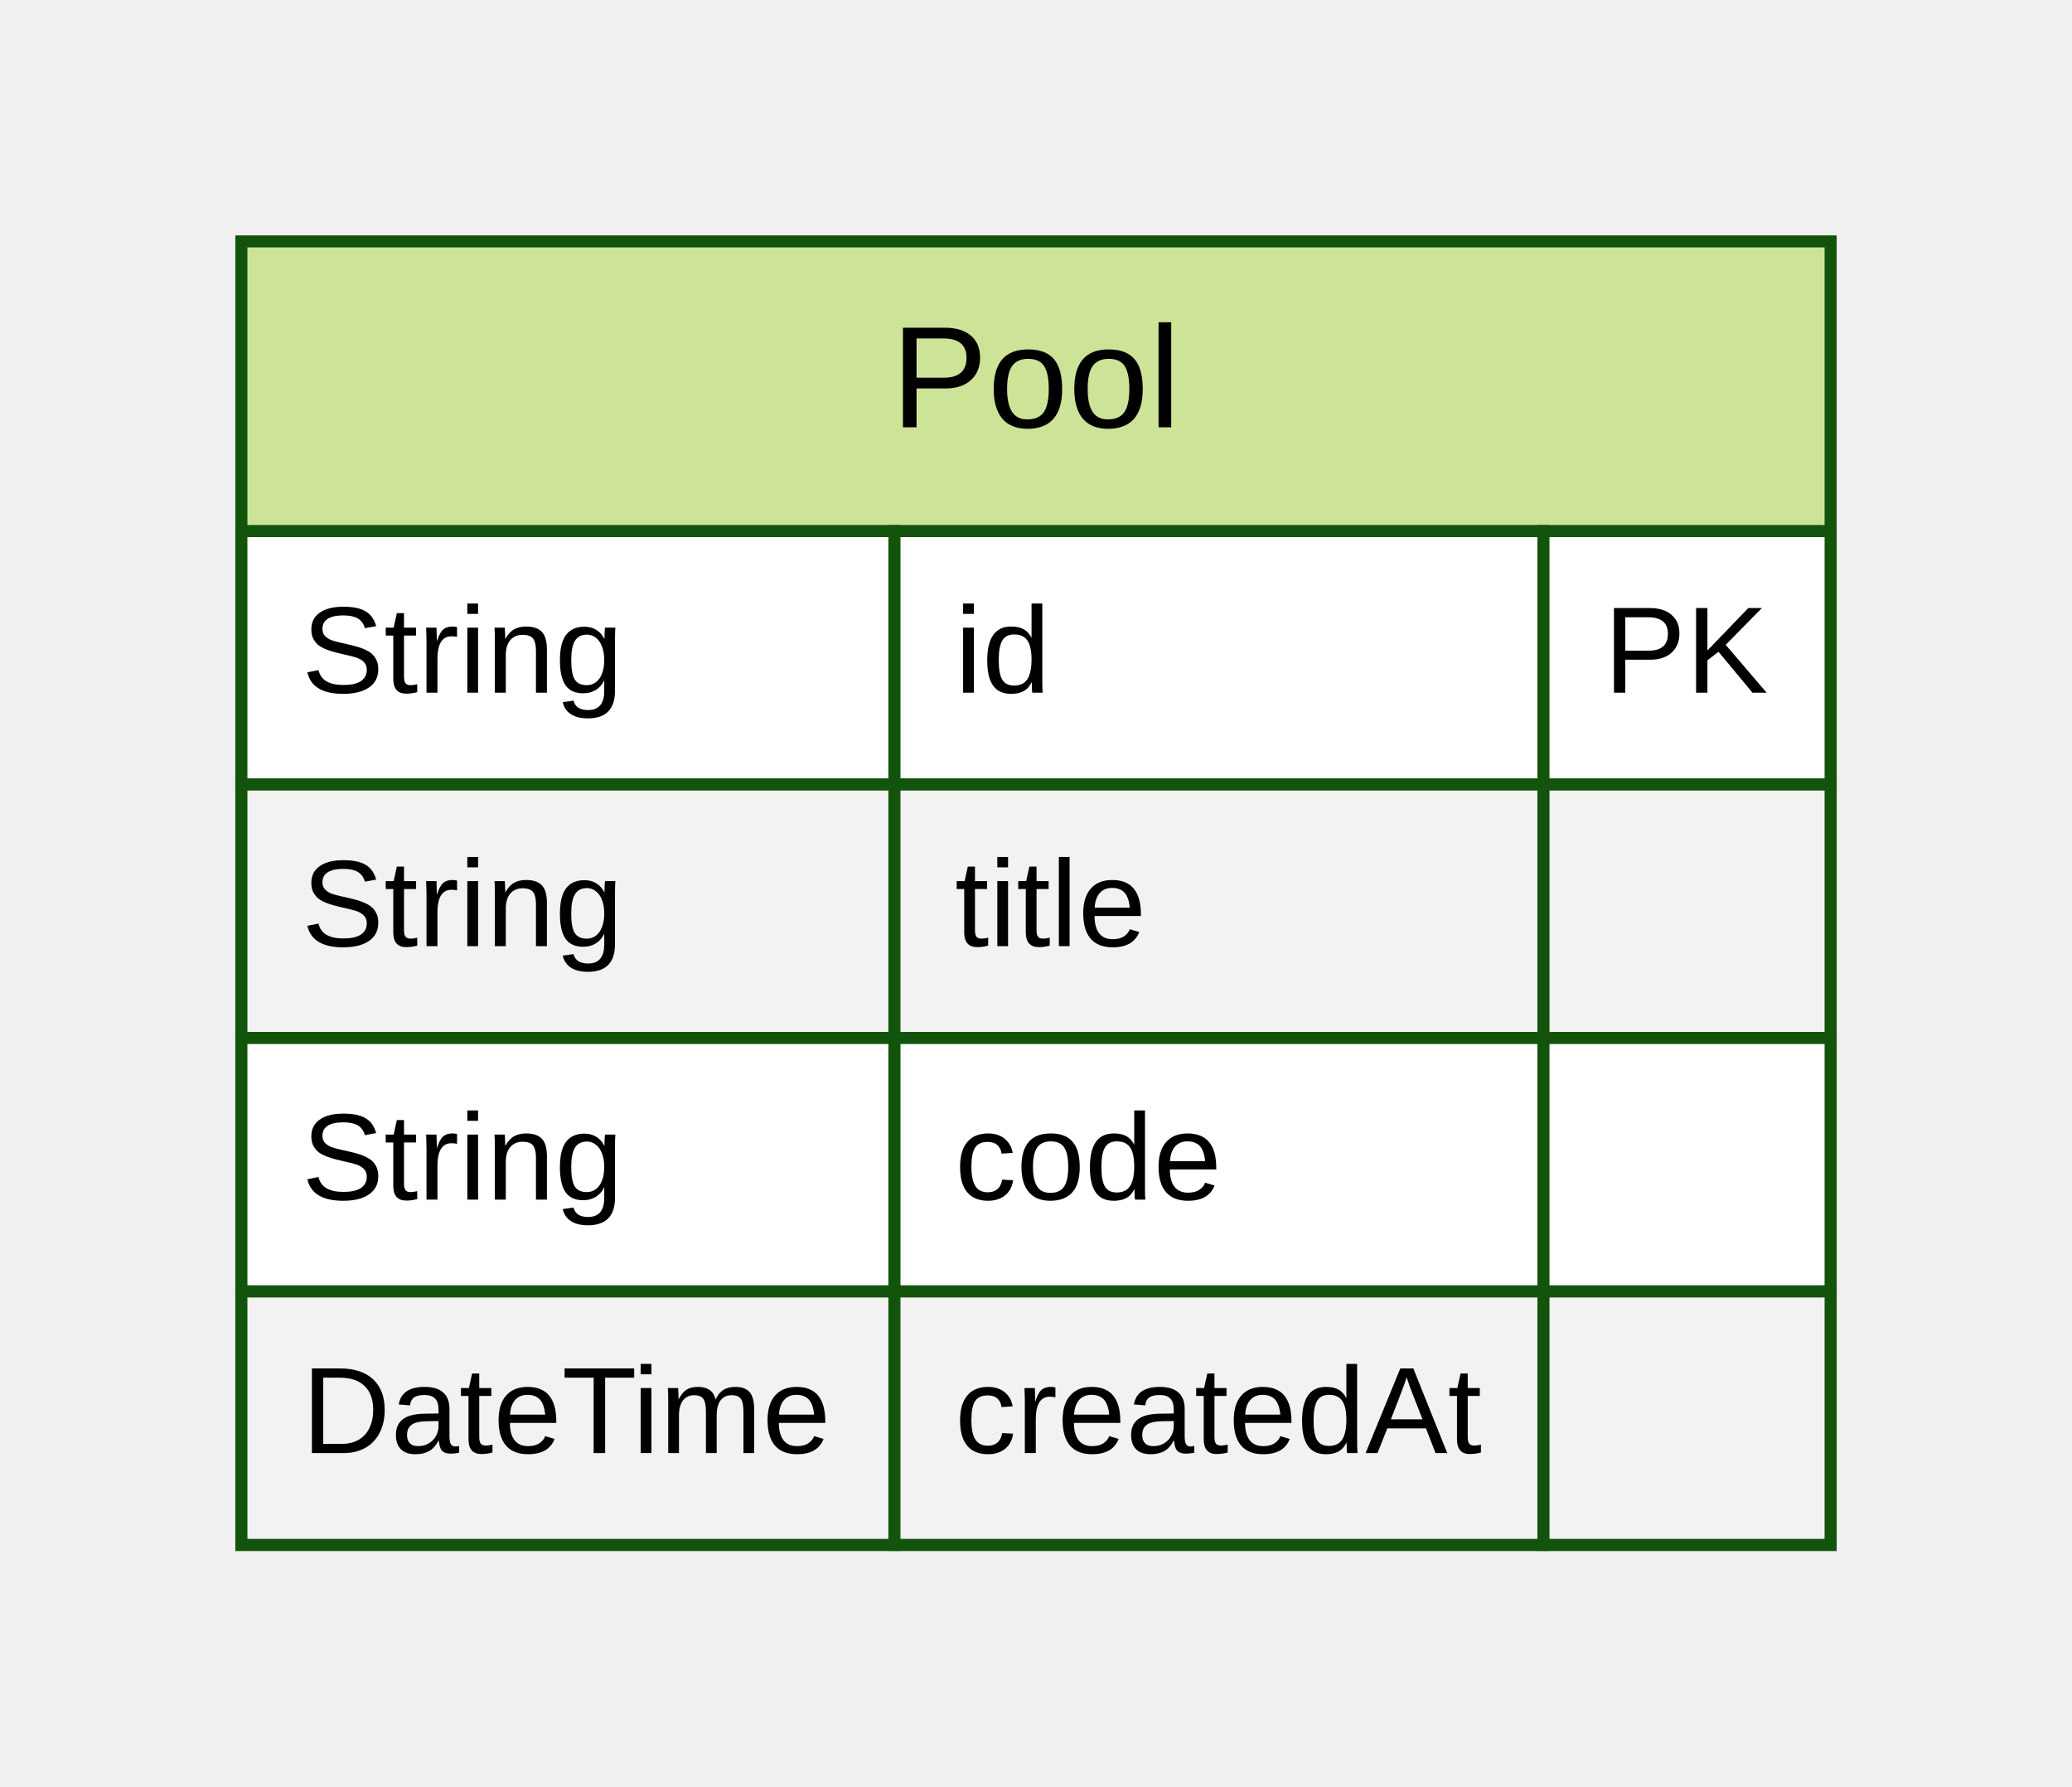
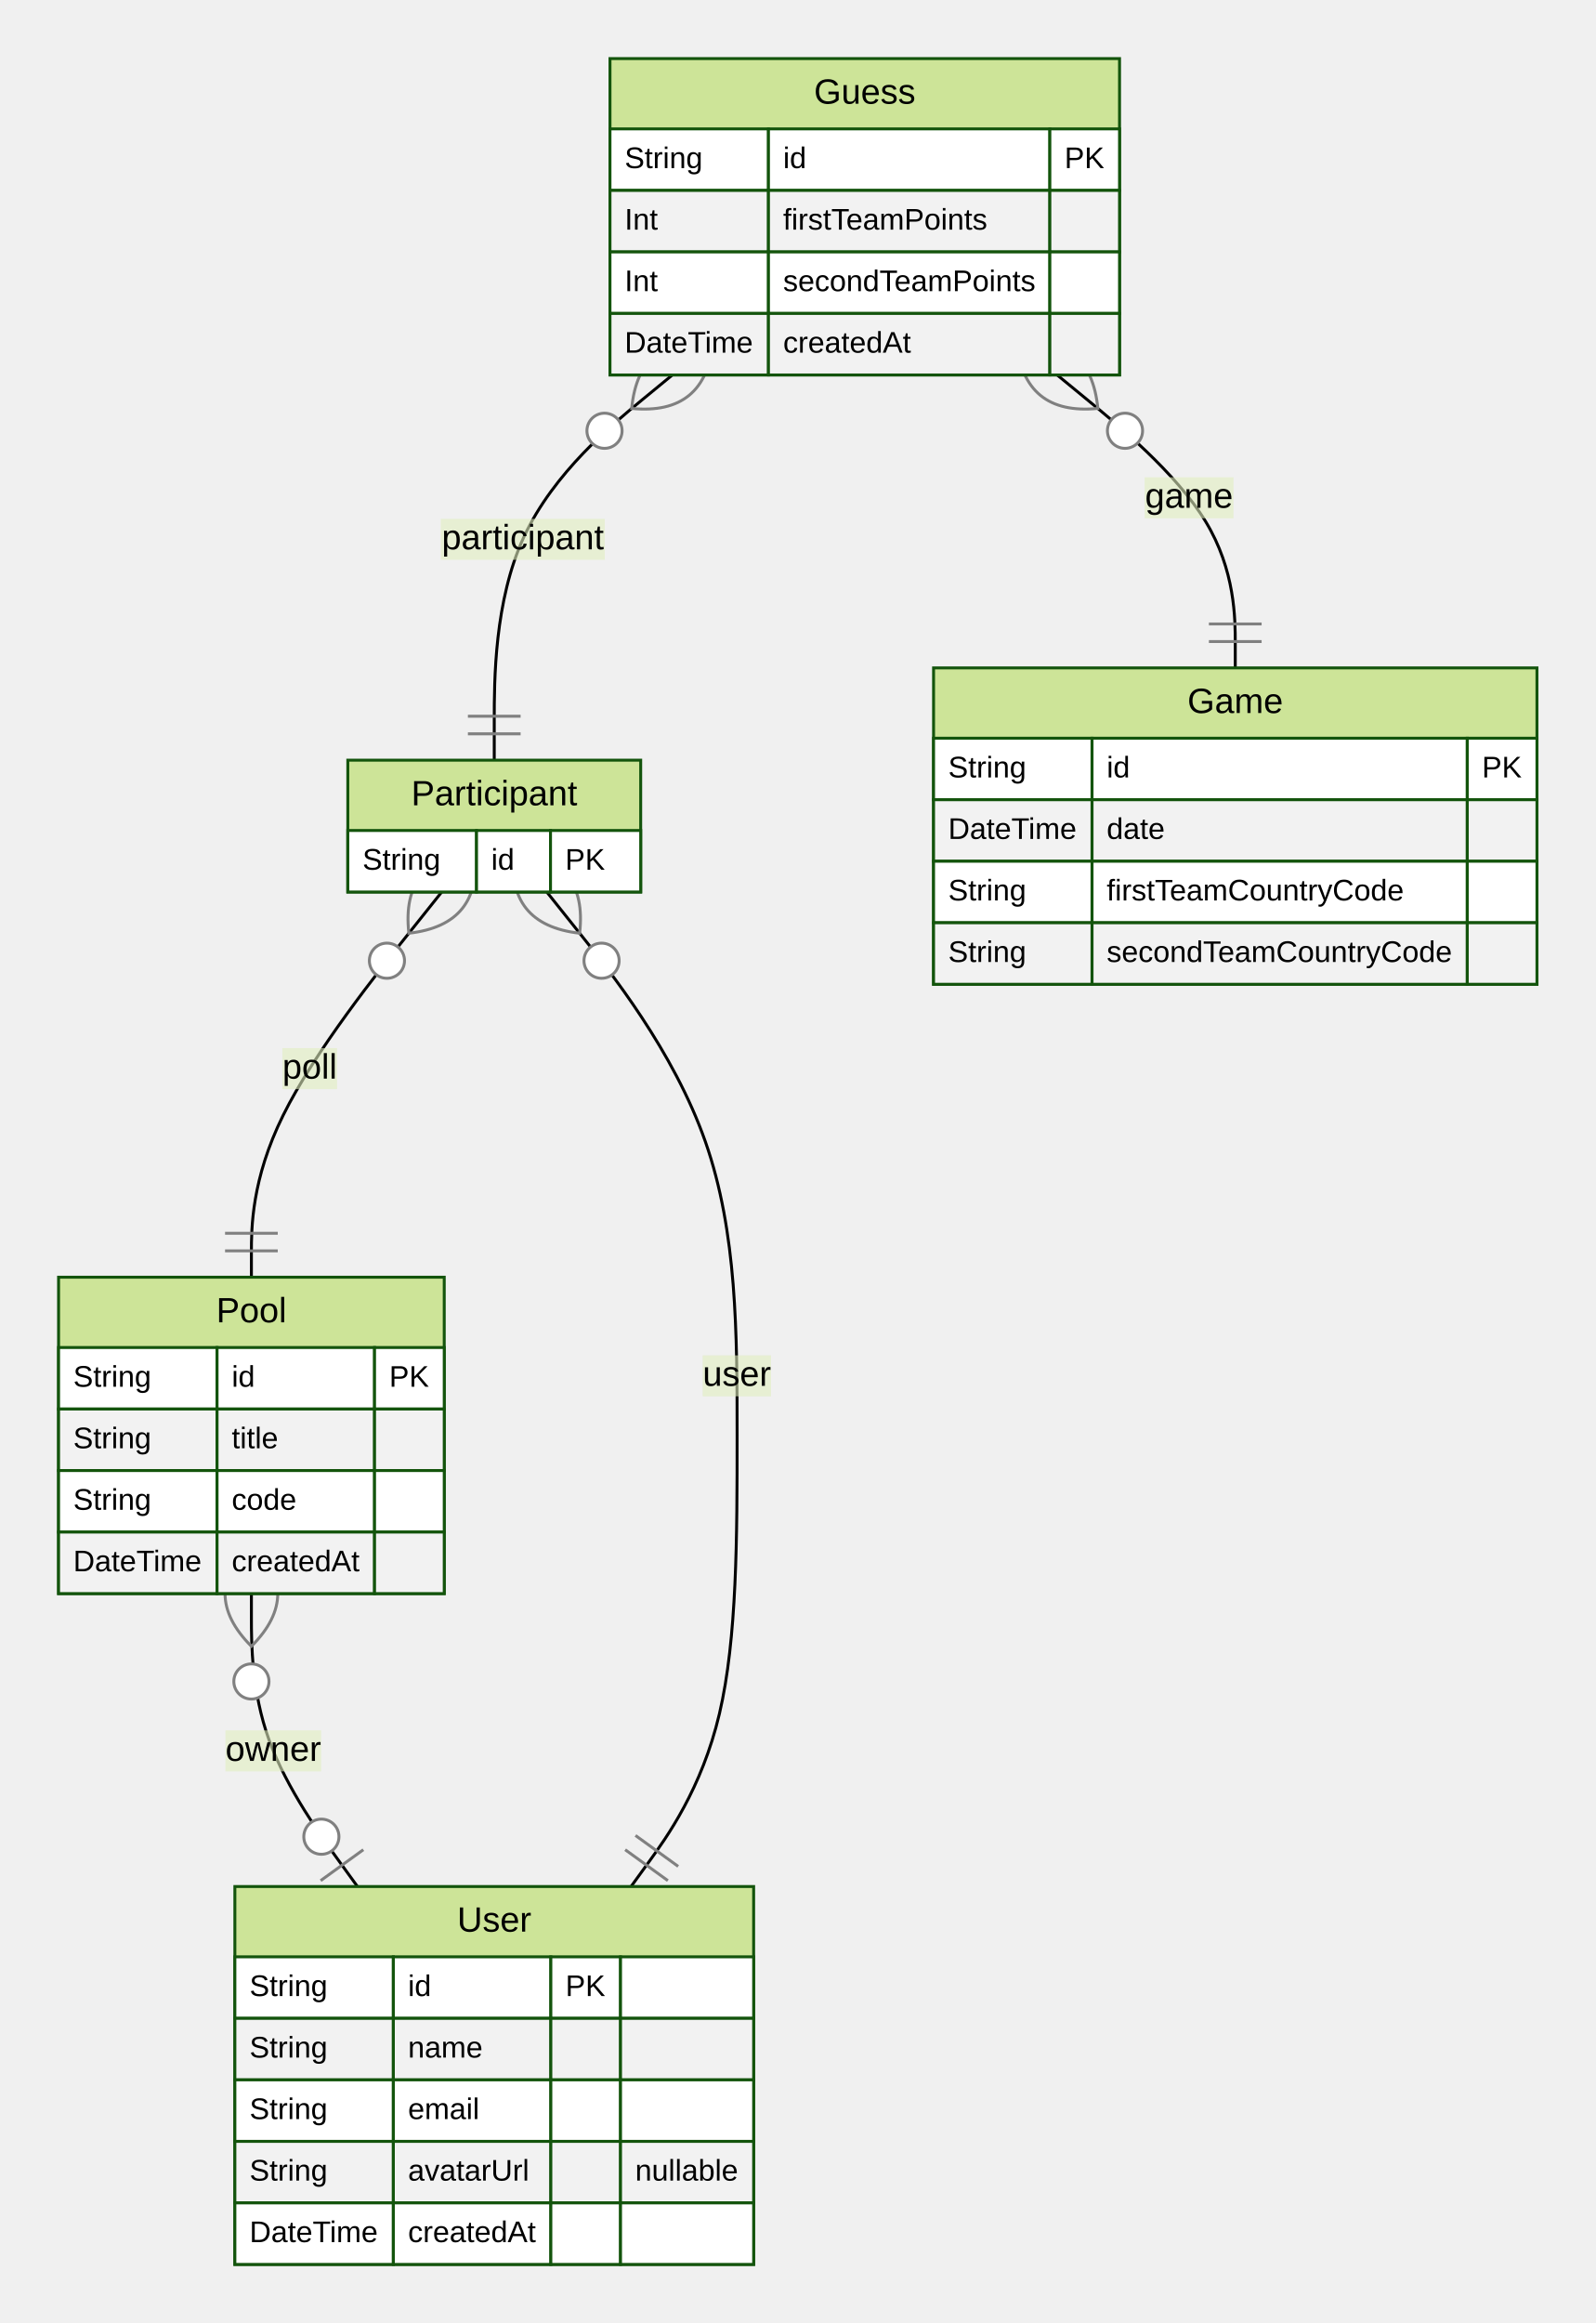
- <svg xmlns="http://www.w3.org/2000/svg" aria-labelledby="chart-title-mermaid-0 chart-desc-mermaid-0" role="img" viewBox="0 0 171.683 148" style="max-width: 171.683px; background-color: white;" width="100%" id="mermaid-0">
+ <svg xmlns="http://www.w3.org/2000/svg" aria-labelledby="chart-title-mermaid-0 chart-desc-mermaid-0" role="img" viewBox="0 0 544.791 793" style="max-width: 544.791px; background-color: white;" width="100%" id="mermaid-0">
  <style>#mermaid-0 {font-family:"trebuchet ms",verdana,arial,sans-serif;font-size:16px;fill:#000000;}#mermaid-0 .error-icon{fill:#552222;}#mermaid-0 .error-text{fill:#552222;stroke:#552222;}#mermaid-0 .edge-thickness-normal{stroke-width:2px;}#mermaid-0 .edge-thickness-thick{stroke-width:3.5px;}#mermaid-0 .edge-pattern-solid{stroke-dasharray:0;}#mermaid-0 .edge-pattern-dashed{stroke-dasharray:3;}#mermaid-0 .edge-pattern-dotted{stroke-dasharray:2;}#mermaid-0 .marker{fill:#000000;stroke:#000000;}#mermaid-0 .marker.cross{stroke:#000000;}#mermaid-0 svg{font-family:"trebuchet ms",verdana,arial,sans-serif;font-size:16px;}#mermaid-0 .entityBox{fill:#cde498;stroke:#13540c;}#mermaid-0 .attributeBoxOdd{fill:#ffffff;stroke:#13540c;}#mermaid-0 .attributeBoxEven{fill:#f2f2f2;stroke:#13540c;}#mermaid-0 .relationshipLabelBox{fill:hsl(78.158, 58.462%, 84.51%);opacity:0.7;background-color:hsl(78.158, 58.462%, 84.51%);}#mermaid-0 .relationshipLabelBox rect{opacity:0.5;}#mermaid-0 .relationshipLine{stroke:#000000;}#mermaid-0 :root{--mermaid-font-family:"trebuchet ms",verdana,arial,sans-serif;}</style>
  <g />
  <defs>
    <marker orient="auto" markerHeight="18" markerWidth="18" refY="9" refX="0" id="ONLY_ONE_START">
      <path d="M9,0 L9,18 M15,0 L15,18" fill="none" stroke="gray" />
    </marker>
  </defs>
  <defs>
    <marker orient="auto" markerHeight="18" markerWidth="18" refY="9" refX="18" id="ONLY_ONE_END">
      <path d="M3,0 L3,18 M9,0 L9,18" fill="none" stroke="gray" />
    </marker>
  </defs>
  <defs>
    <marker orient="auto" markerHeight="18" markerWidth="30" refY="9" refX="0" id="ZERO_OR_ONE_START">
      <circle r="6" cy="9" cx="21" fill="white" stroke="gray" />
      <path d="M9,0 L9,18" fill="none" stroke="gray" />
    </marker>
  </defs>
  <defs>
    <marker orient="auto" markerHeight="18" markerWidth="30" refY="9" refX="30" id="ZERO_OR_ONE_END">
      <circle r="6" cy="9" cx="9" fill="white" stroke="gray" />
      <path d="M21,0 L21,18" fill="none" stroke="gray" />
    </marker>
  </defs>
  <defs>
    <marker orient="auto" markerHeight="36" markerWidth="45" refY="18" refX="18" id="ONE_OR_MORE_START">
      <path d="M0,18 Q 18,0 36,18 Q 18,36 0,18 M42,9 L42,27" fill="none" stroke="gray" />
    </marker>
  </defs>
  <defs>
    <marker orient="auto" markerHeight="36" markerWidth="45" refY="18" refX="27" id="ONE_OR_MORE_END">
      <path d="M3,9 L3,27 M9,18 Q27,0 45,18 Q27,36 9,18" fill="none" stroke="gray" />
    </marker>
  </defs>
  <defs>
    <marker orient="auto" markerHeight="36" markerWidth="57" refY="18" refX="18" id="ZERO_OR_MORE_START">
      <circle r="6" cy="18" cx="48" fill="white" stroke="gray" />
      <path d="M0,18 Q18,0 36,18 Q18,36 0,18" fill="none" stroke="gray" />
    </marker>
  </defs>
  <defs>
    <marker orient="auto" markerHeight="36" markerWidth="57" refY="18" refX="39" id="ZERO_OR_MORE_END">
      <circle r="6" cy="18" cx="9" fill="white" stroke="gray" />
      <path d="M21,18 Q39,0 57,18 Q39,36 21,18" fill="none" stroke="gray" />
    </marker>
  </defs>
-   <g transform="translate(20,20 )" id="Pool">
+   <path marker-start="url(#ZERO_OR_MORE_START)" marker-end="url(#ZERO_OR_ONE_END)" fill="none" stroke="gray" d="M85.841,544L85.841,552.333C85.841,560.667,85.841,577.333,91.876,594C97.911,610.667,109.981,627.333,116.016,635.667L122.051,644" class="er relationshipLine" />
+   <path marker-start="url(#ZERO_OR_MORE_START)" marker-end="url(#ONLY_ONE_END)" fill="none" stroke="gray" d="M186.702,304.5L197.532,318.083C208.362,331.667,230.023,358.833,240.853,389.75C251.683,420.667,251.683,455.333,251.683,490C251.683,524.667,251.683,559.333,245.648,585C239.613,610.667,227.543,627.333,221.508,635.667L215.473,644" class="er relationshipLine" />
+   <path marker-start="url(#ZERO_OR_MORE_START)" marker-end="url(#ONLY_ONE_END)" fill="none" stroke="gray" d="M150.823,304.5L139.992,318.083C129.162,331.667,107.502,358.833,96.672,380.75C85.841,402.667,85.841,419.333,85.841,427.667L85.841,436" class="er relationshipLine" />
+   <path marker-start="url(#ZERO_OR_MORE_START)" marker-end="url(#ONLY_ONE_END)" fill="none" stroke="gray" d="M229.583,128L219.446,136.333C209.309,144.667,189.036,161.333,178.899,183.25C168.762,205.167,168.762,232.333,168.762,245.917L168.762,259.5" class="er relationshipLine" />
+   <path marker-start="url(#ZERO_OR_MORE_START)" marker-end="url(#ONLY_ONE_END)" fill="none" stroke="gray" d="M360.956,128L371.093,136.333C381.23,144.667,401.503,161.333,411.64,178C421.777,194.667,421.777,211.333,421.777,219.667L421.777,228" class="er relationshipLine" />
+   <g transform="translate(20,436 )" id="Pool">
    <rect height="108" width="131.683" y="0" x="0" stroke="gray" fill-opacity="100%" fill="honeydew" class="er entityBox" />
    <text transform="translate(65.84149,12)" style="font-family: &quot;trebuchet ms&quot;, verdana, arial, sans-serif;; font-size: 12px" text-anchor="middle" dominant-baseline="middle" y="0" x="0" id="entity-Pool" class="er entityLabel">Pool</text>
    <rect height="21" width="54.113" y="24" x="0" stroke="gray" fill-opacity="100%" fill="honeydew" class="er attributeBoxOdd" />
    <text transform="translate(5,34.5)" style="font-family: &quot;trebuchet ms&quot;, verdana, arial, sans-serif;; font-size: 10.2px" text-anchor="left" dominant-baseline="middle" y="0" x="0" id="entity-Pool-attr-1-type" class="er entityLabel">String</text>
    <rect height="21" width="53.775" y="24" x="54.113" stroke="gray" fill-opacity="100%" fill="honeydew" class="er attributeBoxOdd" />
    <text transform="translate(59.11313,34.5)" style="font-family: &quot;trebuchet ms&quot;, verdana, arial, sans-serif;; font-size: 10.2px" text-anchor="left" dominant-baseline="middle" y="0" x="0" id="entity-Pool-attr-1-name" class="er entityLabel">id</text>
    <rect height="21" width="23.795" y="24" x="107.888" stroke="gray" fill-opacity="100%" fill="honeydew" class="er attributeBoxOdd" />
    <text transform="translate(112.888,34.5)" style="font-family: &quot;trebuchet ms&quot;, verdana, arial, sans-serif;; font-size: 10.2px" text-anchor="left" dominant-baseline="middle" y="0" x="0" id="entity-Pool-attr-1-key" class="er entityLabel">PK</text>
    <rect height="21" width="54.113" y="45" x="0" stroke="gray" fill-opacity="100%" fill="honeydew" class="er attributeBoxEven" />
    <text transform="translate(5,55.5)" style="font-family: &quot;trebuchet ms&quot;, verdana, arial, sans-serif;; font-size: 10.2px" text-anchor="left" dominant-baseline="middle" y="0" x="0" id="entity-Pool-attr-2-type" class="er entityLabel">String</text>
    <rect height="21" width="53.775" y="45" x="54.113" stroke="gray" fill-opacity="100%" fill="honeydew" class="er attributeBoxEven" />
    <text transform="translate(59.11313,55.5)" style="font-family: &quot;trebuchet ms&quot;, verdana, arial, sans-serif;; font-size: 10.2px" text-anchor="left" dominant-baseline="middle" y="0" x="0" id="entity-Pool-attr-2-name" class="er entityLabel">title</text>
    <rect height="21" width="23.795" y="45" x="107.888" stroke="gray" fill-opacity="100%" fill="honeydew" class="er attributeBoxEven" />
    <text transform="translate(112.888,55.5)" style="font-family: &quot;trebuchet ms&quot;, verdana, arial, sans-serif;; font-size: 10.2px" text-anchor="left" dominant-baseline="middle" y="0" x="0" id="entity-Pool-attr-2-key" class="er entityLabel" />
    <rect height="21" width="54.113" y="66" x="0" stroke="gray" fill-opacity="100%" fill="honeydew" class="er attributeBoxOdd" />
    <text transform="translate(5,76.5)" style="font-family: &quot;trebuchet ms&quot;, verdana, arial, sans-serif;; font-size: 10.2px" text-anchor="left" dominant-baseline="middle" y="0" x="0" id="entity-Pool-attr-3-type" class="er entityLabel">String</text>
    <rect height="21" width="53.775" y="66" x="54.113" stroke="gray" fill-opacity="100%" fill="honeydew" class="er attributeBoxOdd" />
    <text transform="translate(59.11313,76.5)" style="font-family: &quot;trebuchet ms&quot;, verdana, arial, sans-serif;; font-size: 10.2px" text-anchor="left" dominant-baseline="middle" y="0" x="0" id="entity-Pool-attr-3-name" class="er entityLabel">code</text>
    <rect height="21" width="23.795" y="66" x="107.888" stroke="gray" fill-opacity="100%" fill="honeydew" class="er attributeBoxOdd" />
    <text transform="translate(112.888,76.5)" style="font-family: &quot;trebuchet ms&quot;, verdana, arial, sans-serif;; font-size: 10.2px" text-anchor="left" dominant-baseline="middle" y="0" x="0" id="entity-Pool-attr-3-key" class="er entityLabel" />
    <rect height="21" width="54.113" y="87" x="0" stroke="gray" fill-opacity="100%" fill="honeydew" class="er attributeBoxEven" />
    <text transform="translate(5,97.5)" style="font-family: &quot;trebuchet ms&quot;, verdana, arial, sans-serif;; font-size: 10.2px" text-anchor="left" dominant-baseline="middle" y="0" x="0" id="entity-Pool-attr-4-type" class="er entityLabel">DateTime</text>
    <rect height="21" width="53.775" y="87" x="54.113" stroke="gray" fill-opacity="100%" fill="honeydew" class="er attributeBoxEven" />
    <text transform="translate(59.11313,97.5)" style="font-family: &quot;trebuchet ms&quot;, verdana, arial, sans-serif;; font-size: 10.2px" text-anchor="left" dominant-baseline="middle" y="0" x="0" id="entity-Pool-attr-4-name" class="er entityLabel">createdAt</text>
    <rect height="21" width="23.795" y="87" x="107.888" stroke="gray" fill-opacity="100%" fill="honeydew" class="er attributeBoxEven" />
    <text transform="translate(112.888,97.5)" style="font-family: &quot;trebuchet ms&quot;, verdana, arial, sans-serif;; font-size: 10.2px" text-anchor="left" dominant-baseline="middle" y="0" x="0" id="entity-Pool-attr-4-key" class="er entityLabel" />
  </g>
+   <g transform="translate(118.7622,259.5 )" id="Participant">
+     <rect height="45" width="100" y="0" x="0" stroke="gray" fill-opacity="100%" fill="honeydew" class="er entityBox" />
+     <text transform="translate(50,12)" style="font-family: &quot;trebuchet ms&quot;, verdana, arial, sans-serif;; font-size: 12px" text-anchor="middle" dominant-baseline="middle" y="0" x="0" id="entity-Participant" class="er entityLabel">Participant</text>
+     <rect height="21" width="43.945" y="24" x="0" stroke="gray" fill-opacity="100%" fill="honeydew" class="er attributeBoxOdd" />
+     <text transform="translate(5,34.5)" style="font-family: &quot;trebuchet ms&quot;, verdana, arial, sans-serif;; font-size: 10.2px" text-anchor="left" dominant-baseline="middle" y="0" x="0" id="entity-Participant-attr-1-type" class="er entityLabel">String</text>
+     <rect height="21" width="25.262" y="24" x="43.945" stroke="gray" fill-opacity="100%" fill="honeydew" class="er attributeBoxOdd" />
+     <text transform="translate(48.94526,34.5)" style="font-family: &quot;trebuchet ms&quot;, verdana, arial, sans-serif;; font-size: 10.2px" text-anchor="left" dominant-baseline="middle" y="0" x="0" id="entity-Participant-attr-1-name" class="er entityLabel">id</text>
+     <rect height="21" width="30.793" y="24" x="69.207" stroke="gray" fill-opacity="100%" fill="honeydew" class="er attributeBoxOdd" />
+     <text transform="translate(74.20681,34.5)" style="font-family: &quot;trebuchet ms&quot;, verdana, arial, sans-serif;; font-size: 10.2px" text-anchor="left" dominant-baseline="middle" y="0" x="0" id="entity-Participant-attr-1-key" class="er entityLabel">PK</text>
+   </g>
+   <g transform="translate(80.19414,644 )" id="User">
+     <rect height="129" width="177.136" y="0" x="0" stroke="gray" fill-opacity="100%" fill="honeydew" class="er entityBox" />
+     <text transform="translate(88.5681,12)" style="font-family: &quot;trebuchet ms&quot;, verdana, arial, sans-serif;; font-size: 12px" text-anchor="middle" dominant-baseline="middle" y="0" x="0" id="entity-User" class="er entityLabel">User</text>
+     <rect height="21" width="54.113" y="24" x="0" stroke="gray" fill-opacity="100%" fill="honeydew" class="er attributeBoxOdd" />
+     <text transform="translate(5,34.5)" style="font-family: &quot;trebuchet ms&quot;, verdana, arial, sans-serif;; font-size: 10.2px" text-anchor="left" dominant-baseline="middle" y="0" x="0" id="entity-User-attr-1-type" class="er entityLabel">String</text>
+     <rect height="21" width="53.775" y="24" x="54.113" stroke="gray" fill-opacity="100%" fill="honeydew" class="er attributeBoxOdd" />
+     <text transform="translate(59.11313,34.5)" style="font-family: &quot;trebuchet ms&quot;, verdana, arial, sans-serif;; font-size: 10.2px" text-anchor="left" dominant-baseline="middle" y="0" x="0" id="entity-User-attr-1-name" class="er entityLabel">id</text>
+     <rect height="21" width="23.795" y="24" x="107.888" stroke="gray" fill-opacity="100%" fill="honeydew" class="er attributeBoxOdd" />
+     <text transform="translate(112.888,34.5)" style="font-family: &quot;trebuchet ms&quot;, verdana, arial, sans-serif;; font-size: 10.2px" text-anchor="left" dominant-baseline="middle" y="0" x="0" id="entity-User-attr-1-key" class="er entityLabel">PK</text>
+     <rect height="21" width="45.453" y="24" x="131.683" stroke="gray" fill-opacity="100%" fill="honeydew" class="er attributeBoxOdd" />
+     <text transform="translate(136.683,34.5)" style="font-family: &quot;trebuchet ms&quot;, verdana, arial, sans-serif;; font-size: 10.2px" text-anchor="left" dominant-baseline="middle" y="0" x="0" id="entity-User-attr-1-comment" class="er entityLabel" />
+     <rect height="21" width="54.113" y="45" x="0" stroke="gray" fill-opacity="100%" fill="honeydew" class="er attributeBoxEven" />
+     <text transform="translate(5,55.5)" style="font-family: &quot;trebuchet ms&quot;, verdana, arial, sans-serif;; font-size: 10.2px" text-anchor="left" dominant-baseline="middle" y="0" x="0" id="entity-User-attr-2-type" class="er entityLabel">String</text>
+     <rect height="21" width="53.775" y="45" x="54.113" stroke="gray" fill-opacity="100%" fill="honeydew" class="er attributeBoxEven" />
+     <text transform="translate(59.11313,55.5)" style="font-family: &quot;trebuchet ms&quot;, verdana, arial, sans-serif;; font-size: 10.2px" text-anchor="left" dominant-baseline="middle" y="0" x="0" id="entity-User-attr-2-name" class="er entityLabel">name</text>
+     <rect height="21" width="23.795" y="45" x="107.888" stroke="gray" fill-opacity="100%" fill="honeydew" class="er attributeBoxEven" />
+     <text transform="translate(112.888,55.5)" style="font-family: &quot;trebuchet ms&quot;, verdana, arial, sans-serif;; font-size: 10.2px" text-anchor="left" dominant-baseline="middle" y="0" x="0" id="entity-User-attr-2-key" class="er entityLabel" />
+     <rect height="21" width="45.453" y="45" x="131.683" stroke="gray" fill-opacity="100%" fill="honeydew" class="er attributeBoxEven" />
+     <text transform="translate(136.683,55.5)" style="font-family: &quot;trebuchet ms&quot;, verdana, arial, sans-serif;; font-size: 10.2px" text-anchor="left" dominant-baseline="middle" y="0" x="0" id="entity-User-attr-2-comment" class="er entityLabel" />
+     <rect height="21" width="54.113" y="66" x="0" stroke="gray" fill-opacity="100%" fill="honeydew" class="er attributeBoxOdd" />
+     <text transform="translate(5,76.5)" style="font-family: &quot;trebuchet ms&quot;, verdana, arial, sans-serif;; font-size: 10.2px" text-anchor="left" dominant-baseline="middle" y="0" x="0" id="entity-User-attr-3-type" class="er entityLabel">String</text>
+     <rect height="21" width="53.775" y="66" x="54.113" stroke="gray" fill-opacity="100%" fill="honeydew" class="er attributeBoxOdd" />
+     <text transform="translate(59.11313,76.5)" style="font-family: &quot;trebuchet ms&quot;, verdana, arial, sans-serif;; font-size: 10.2px" text-anchor="left" dominant-baseline="middle" y="0" x="0" id="entity-User-attr-3-name" class="er entityLabel">email</text>
+     <rect height="21" width="23.795" y="66" x="107.888" stroke="gray" fill-opacity="100%" fill="honeydew" class="er attributeBoxOdd" />
+     <text transform="translate(112.888,76.5)" style="font-family: &quot;trebuchet ms&quot;, verdana, arial, sans-serif;; font-size: 10.2px" text-anchor="left" dominant-baseline="middle" y="0" x="0" id="entity-User-attr-3-key" class="er entityLabel" />
+     <rect height="21" width="45.453" y="66" x="131.683" stroke="gray" fill-opacity="100%" fill="honeydew" class="er attributeBoxOdd" />
+     <text transform="translate(136.683,76.5)" style="font-family: &quot;trebuchet ms&quot;, verdana, arial, sans-serif;; font-size: 10.2px" text-anchor="left" dominant-baseline="middle" y="0" x="0" id="entity-User-attr-3-comment" class="er entityLabel" />
+     <rect height="21" width="54.113" y="87" x="0" stroke="gray" fill-opacity="100%" fill="honeydew" class="er attributeBoxEven" />
+     <text transform="translate(5,97.5)" style="font-family: &quot;trebuchet ms&quot;, verdana, arial, sans-serif;; font-size: 10.2px" text-anchor="left" dominant-baseline="middle" y="0" x="0" id="entity-User-attr-4-type" class="er entityLabel">String</text>
+     <rect height="21" width="53.775" y="87" x="54.113" stroke="gray" fill-opacity="100%" fill="honeydew" class="er attributeBoxEven" />
+     <text transform="translate(59.11313,97.5)" style="font-family: &quot;trebuchet ms&quot;, verdana, arial, sans-serif;; font-size: 10.2px" text-anchor="left" dominant-baseline="middle" y="0" x="0" id="entity-User-attr-4-name" class="er entityLabel">avatarUrl</text>
+     <rect height="21" width="23.795" y="87" x="107.888" stroke="gray" fill-opacity="100%" fill="honeydew" class="er attributeBoxEven" />
+     <text transform="translate(112.888,97.5)" style="font-family: &quot;trebuchet ms&quot;, verdana, arial, sans-serif;; font-size: 10.2px" text-anchor="left" dominant-baseline="middle" y="0" x="0" id="entity-User-attr-4-key" class="er entityLabel" />
+     <rect height="21" width="45.453" y="87" x="131.683" stroke="gray" fill-opacity="100%" fill="honeydew" class="er attributeBoxEven" />
+     <text transform="translate(136.683,97.5)" style="font-family: &quot;trebuchet ms&quot;, verdana, arial, sans-serif;; font-size: 10.2px" text-anchor="left" dominant-baseline="middle" y="0" x="0" id="entity-User-attr-4-comment" class="er entityLabel">nullable</text>
+     <rect height="21" width="54.113" y="108" x="0" stroke="gray" fill-opacity="100%" fill="honeydew" class="er attributeBoxOdd" />
+     <text transform="translate(5,118.5)" style="font-family: &quot;trebuchet ms&quot;, verdana, arial, sans-serif;; font-size: 10.2px" text-anchor="left" dominant-baseline="middle" y="0" x="0" id="entity-User-attr-5-type" class="er entityLabel">DateTime</text>
+     <rect height="21" width="53.775" y="108" x="54.113" stroke="gray" fill-opacity="100%" fill="honeydew" class="er attributeBoxOdd" />
+     <text transform="translate(59.11313,118.5)" style="font-family: &quot;trebuchet ms&quot;, verdana, arial, sans-serif;; font-size: 10.2px" text-anchor="left" dominant-baseline="middle" y="0" x="0" id="entity-User-attr-5-name" class="er entityLabel">createdAt</text>
+     <rect height="21" width="23.795" y="108" x="107.888" stroke="gray" fill-opacity="100%" fill="honeydew" class="er attributeBoxOdd" />
+     <text transform="translate(112.888,118.5)" style="font-family: &quot;trebuchet ms&quot;, verdana, arial, sans-serif;; font-size: 10.2px" text-anchor="left" dominant-baseline="middle" y="0" x="0" id="entity-User-attr-5-key" class="er entityLabel" />
+     <rect height="21" width="45.453" y="108" x="131.683" stroke="gray" fill-opacity="100%" fill="honeydew" class="er attributeBoxOdd" />
+     <text transform="translate(136.683,118.5)" style="font-family: &quot;trebuchet ms&quot;, verdana, arial, sans-serif;; font-size: 10.2px" text-anchor="left" dominant-baseline="middle" y="0" x="0" id="entity-User-attr-5-comment" class="er entityLabel" />
+   </g>
+   <g transform="translate(318.7622,228 )" id="Game">
+     <rect height="108" width="206.029" y="0" x="0" stroke="gray" fill-opacity="100%" fill="honeydew" class="er entityBox" />
+     <text transform="translate(103.0145,12)" style="font-family: &quot;trebuchet ms&quot;, verdana, arial, sans-serif;; font-size: 12px" text-anchor="middle" dominant-baseline="middle" y="0" x="0" id="entity-Game" class="er entityLabel">Game</text>
+     <rect height="21" width="54.113" y="24" x="0" stroke="gray" fill-opacity="100%" fill="honeydew" class="er attributeBoxOdd" />
+     <text transform="translate(5,34.5)" style="font-family: &quot;trebuchet ms&quot;, verdana, arial, sans-serif;; font-size: 10.2px" text-anchor="left" dominant-baseline="middle" y="0" x="0" id="entity-Game-attr-1-type" class="er entityLabel">String</text>
+     <rect height="21" width="128.121" y="24" x="54.113" stroke="gray" fill-opacity="100%" fill="honeydew" class="er attributeBoxOdd" />
+     <text transform="translate(59.11313,34.5)" style="font-family: &quot;trebuchet ms&quot;, verdana, arial, sans-serif;; font-size: 10.2px" text-anchor="left" dominant-baseline="middle" y="0" x="0" id="entity-Game-attr-1-name" class="er entityLabel">id</text>
+     <rect height="21" width="23.795" y="24" x="182.234" stroke="gray" fill-opacity="100%" fill="honeydew" class="er attributeBoxOdd" />
+     <text transform="translate(187.2339,34.5)" style="font-family: &quot;trebuchet ms&quot;, verdana, arial, sans-serif;; font-size: 10.2px" text-anchor="left" dominant-baseline="middle" y="0" x="0" id="entity-Game-attr-1-key" class="er entityLabel">PK</text>
+     <rect height="21" width="54.113" y="45" x="0" stroke="gray" fill-opacity="100%" fill="honeydew" class="er attributeBoxEven" />
+     <text transform="translate(5,55.5)" style="font-family: &quot;trebuchet ms&quot;, verdana, arial, sans-serif;; font-size: 10.2px" text-anchor="left" dominant-baseline="middle" y="0" x="0" id="entity-Game-attr-2-type" class="er entityLabel">DateTime</text>
+     <rect height="21" width="128.121" y="45" x="54.113" stroke="gray" fill-opacity="100%" fill="honeydew" class="er attributeBoxEven" />
+     <text transform="translate(59.11313,55.5)" style="font-family: &quot;trebuchet ms&quot;, verdana, arial, sans-serif;; font-size: 10.2px" text-anchor="left" dominant-baseline="middle" y="0" x="0" id="entity-Game-attr-2-name" class="er entityLabel">date</text>
+     <rect height="21" width="23.795" y="45" x="182.234" stroke="gray" fill-opacity="100%" fill="honeydew" class="er attributeBoxEven" />
+     <text transform="translate(187.2339,55.5)" style="font-family: &quot;trebuchet ms&quot;, verdana, arial, sans-serif;; font-size: 10.2px" text-anchor="left" dominant-baseline="middle" y="0" x="0" id="entity-Game-attr-2-key" class="er entityLabel" />
+     <rect height="21" width="54.113" y="66" x="0" stroke="gray" fill-opacity="100%" fill="honeydew" class="er attributeBoxOdd" />
+     <text transform="translate(5,76.5)" style="font-family: &quot;trebuchet ms&quot;, verdana, arial, sans-serif;; font-size: 10.2px" text-anchor="left" dominant-baseline="middle" y="0" x="0" id="entity-Game-attr-3-type" class="er entityLabel">String</text>
+     <rect height="21" width="128.121" y="66" x="54.113" stroke="gray" fill-opacity="100%" fill="honeydew" class="er attributeBoxOdd" />
+     <text transform="translate(59.11313,76.5)" style="font-family: &quot;trebuchet ms&quot;, verdana, arial, sans-serif;; font-size: 10.2px" text-anchor="left" dominant-baseline="middle" y="0" x="0" id="entity-Game-attr-3-name" class="er entityLabel">firstTeamCountryCode</text>
+     <rect height="21" width="23.795" y="66" x="182.234" stroke="gray" fill-opacity="100%" fill="honeydew" class="er attributeBoxOdd" />
+     <text transform="translate(187.2339,76.5)" style="font-family: &quot;trebuchet ms&quot;, verdana, arial, sans-serif;; font-size: 10.2px" text-anchor="left" dominant-baseline="middle" y="0" x="0" id="entity-Game-attr-3-key" class="er entityLabel" />
+     <rect height="21" width="54.113" y="87" x="0" stroke="gray" fill-opacity="100%" fill="honeydew" class="er attributeBoxEven" />
+     <text transform="translate(5,97.5)" style="font-family: &quot;trebuchet ms&quot;, verdana, arial, sans-serif;; font-size: 10.2px" text-anchor="left" dominant-baseline="middle" y="0" x="0" id="entity-Game-attr-4-type" class="er entityLabel">String</text>
+     <rect height="21" width="128.121" y="87" x="54.113" stroke="gray" fill-opacity="100%" fill="honeydew" class="er attributeBoxEven" />
+     <text transform="translate(59.11313,97.5)" style="font-family: &quot;trebuchet ms&quot;, verdana, arial, sans-serif;; font-size: 10.2px" text-anchor="left" dominant-baseline="middle" y="0" x="0" id="entity-Game-attr-4-name" class="er entityLabel">secondTeamCountryCode</text>
+     <rect height="21" width="23.795" y="87" x="182.234" stroke="gray" fill-opacity="100%" fill="honeydew" class="er attributeBoxEven" />
+     <text transform="translate(187.2339,97.5)" style="font-family: &quot;trebuchet ms&quot;, verdana, arial, sans-serif;; font-size: 10.2px" text-anchor="left" dominant-baseline="middle" y="0" x="0" id="entity-Game-attr-4-key" class="er entityLabel" />
+   </g>
+   <g transform="translate(208.2763,20 )" id="Guess">
+     <rect height="108" width="173.986" y="0" x="0" stroke="gray" fill-opacity="100%" fill="honeydew" class="er entityBox" />
+     <text transform="translate(86.99312,12)" style="font-family: &quot;trebuchet ms&quot;, verdana, arial, sans-serif;; font-size: 12px" text-anchor="middle" dominant-baseline="middle" y="0" x="0" id="entity-Guess" class="er entityLabel">Guess</text>
+     <rect height="21" width="54.113" y="24" x="0" stroke="gray" fill-opacity="100%" fill="honeydew" class="er attributeBoxOdd" />
+     <text transform="translate(5,34.5)" style="font-family: &quot;trebuchet ms&quot;, verdana, arial, sans-serif;; font-size: 10.2px" text-anchor="left" dominant-baseline="middle" y="0" x="0" id="entity-Guess-attr-1-type" class="er entityLabel">String</text>
+     <rect height="21" width="96.078" y="24" x="54.113" stroke="gray" fill-opacity="100%" fill="honeydew" class="er attributeBoxOdd" />
+     <text transform="translate(59.11313,34.5)" style="font-family: &quot;trebuchet ms&quot;, verdana, arial, sans-serif;; font-size: 10.2px" text-anchor="left" dominant-baseline="middle" y="0" x="0" id="entity-Guess-attr-1-name" class="er entityLabel">id</text>
+     <rect height="21" width="23.795" y="24" x="150.191" stroke="gray" fill-opacity="100%" fill="honeydew" class="er attributeBoxOdd" />
+     <text transform="translate(155.1913,34.5)" style="font-family: &quot;trebuchet ms&quot;, verdana, arial, sans-serif;; font-size: 10.2px" text-anchor="left" dominant-baseline="middle" y="0" x="0" id="entity-Guess-attr-1-key" class="er entityLabel">PK</text>
+     <rect height="21" width="54.113" y="45" x="0" stroke="gray" fill-opacity="100%" fill="honeydew" class="er attributeBoxEven" />
+     <text transform="translate(5,55.5)" style="font-family: &quot;trebuchet ms&quot;, verdana, arial, sans-serif;; font-size: 10.2px" text-anchor="left" dominant-baseline="middle" y="0" x="0" id="entity-Guess-attr-2-type" class="er entityLabel">Int</text>
+     <rect height="21" width="96.078" y="45" x="54.113" stroke="gray" fill-opacity="100%" fill="honeydew" class="er attributeBoxEven" />
+     <text transform="translate(59.11313,55.5)" style="font-family: &quot;trebuchet ms&quot;, verdana, arial, sans-serif;; font-size: 10.2px" text-anchor="left" dominant-baseline="middle" y="0" x="0" id="entity-Guess-attr-2-name" class="er entityLabel">firstTeamPoints</text>
+     <rect height="21" width="23.795" y="45" x="150.191" stroke="gray" fill-opacity="100%" fill="honeydew" class="er attributeBoxEven" />
+     <text transform="translate(155.1913,55.5)" style="font-family: &quot;trebuchet ms&quot;, verdana, arial, sans-serif;; font-size: 10.2px" text-anchor="left" dominant-baseline="middle" y="0" x="0" id="entity-Guess-attr-2-key" class="er entityLabel" />
+     <rect height="21" width="54.113" y="66" x="0" stroke="gray" fill-opacity="100%" fill="honeydew" class="er attributeBoxOdd" />
+     <text transform="translate(5,76.5)" style="font-family: &quot;trebuchet ms&quot;, verdana, arial, sans-serif;; font-size: 10.2px" text-anchor="left" dominant-baseline="middle" y="0" x="0" id="entity-Guess-attr-3-type" class="er entityLabel">Int</text>
+     <rect height="21" width="96.078" y="66" x="54.113" stroke="gray" fill-opacity="100%" fill="honeydew" class="er attributeBoxOdd" />
+     <text transform="translate(59.11313,76.5)" style="font-family: &quot;trebuchet ms&quot;, verdana, arial, sans-serif;; font-size: 10.2px" text-anchor="left" dominant-baseline="middle" y="0" x="0" id="entity-Guess-attr-3-name" class="er entityLabel">secondTeamPoints</text>
+     <rect height="21" width="23.795" y="66" x="150.191" stroke="gray" fill-opacity="100%" fill="honeydew" class="er attributeBoxOdd" />
+     <text transform="translate(155.1913,76.5)" style="font-family: &quot;trebuchet ms&quot;, verdana, arial, sans-serif;; font-size: 10.2px" text-anchor="left" dominant-baseline="middle" y="0" x="0" id="entity-Guess-attr-3-key" class="er entityLabel" />
+     <rect height="21" width="54.113" y="87" x="0" stroke="gray" fill-opacity="100%" fill="honeydew" class="er attributeBoxEven" />
+     <text transform="translate(5,97.5)" style="font-family: &quot;trebuchet ms&quot;, verdana, arial, sans-serif;; font-size: 10.2px" text-anchor="left" dominant-baseline="middle" y="0" x="0" id="entity-Guess-attr-4-type" class="er entityLabel">DateTime</text>
+     <rect height="21" width="96.078" y="87" x="54.113" stroke="gray" fill-opacity="100%" fill="honeydew" class="er attributeBoxEven" />
+     <text transform="translate(59.11313,97.5)" style="font-family: &quot;trebuchet ms&quot;, verdana, arial, sans-serif;; font-size: 10.2px" text-anchor="left" dominant-baseline="middle" y="0" x="0" id="entity-Guess-attr-4-name" class="er entityLabel">createdAt</text>
+     <rect height="21" width="23.795" y="87" x="150.191" stroke="gray" fill-opacity="100%" fill="honeydew" class="er attributeBoxEven" />
+     <text transform="translate(155.1913,97.5)" style="font-family: &quot;trebuchet ms&quot;, verdana, arial, sans-serif;; font-size: 10.2px" text-anchor="left" dominant-baseline="middle" y="0" x="0" id="entity-Guess-attr-4-key" class="er entityLabel" />
+   </g>
+   <rect fill-opacity="85%" fill="white" height="14" width="32.688" y="590.7" x="76.968" class="er relationshipLabelBox" />
+   <text style="font-family: &quot;trebuchet ms&quot;, verdana, arial, sans-serif;; font-size: 12px" dominant-baseline="middle" text-anchor="middle" y="597.7" x="93.312" id="rel1" class="er relationshipLabel">owner</text>
+   <rect fill-opacity="85%" fill="white" height="14" width="23.348" y="462.676" x="239.928" class="er relationshipLabelBox" />
+   <text style="font-family: &quot;trebuchet ms&quot;, verdana, arial, sans-serif;; font-size: 12px" dominant-baseline="middle" text-anchor="middle" y="469.676" x="251.601" id="rel2" class="er relationshipLabel">user</text>
+   <rect fill-opacity="85%" fill="white" height="14" width="18.688" y="357.795" x="96.4" class="er relationshipLabelBox" />
+   <text style="font-family: &quot;trebuchet ms&quot;, verdana, arial, sans-serif;; font-size: 12px" dominant-baseline="middle" text-anchor="middle" y="364.795" x="105.744" id="rel3" class="er relationshipLabel">poll</text>
+   <rect fill-opacity="85%" fill="white" height="14" width="56.031" y="177.114" x="150.49" class="er relationshipLabelBox" />
+   <text style="font-family: &quot;trebuchet ms&quot;, verdana, arial, sans-serif;; font-size: 12px" dominant-baseline="middle" text-anchor="middle" y="184.114" x="178.506" id="rel4" class="er relationshipLabel">participant</text>
+   <rect fill-opacity="85%" fill="white" height="14" width="30.344" y="162.93" x="390.825" class="er relationshipLabelBox" />
+   <text style="font-family: &quot;trebuchet ms&quot;, verdana, arial, sans-serif;; font-size: 12px" dominant-baseline="middle" text-anchor="middle" y="169.93" x="405.997" id="rel5" class="er relationshipLabel">game</text>
</svg>
